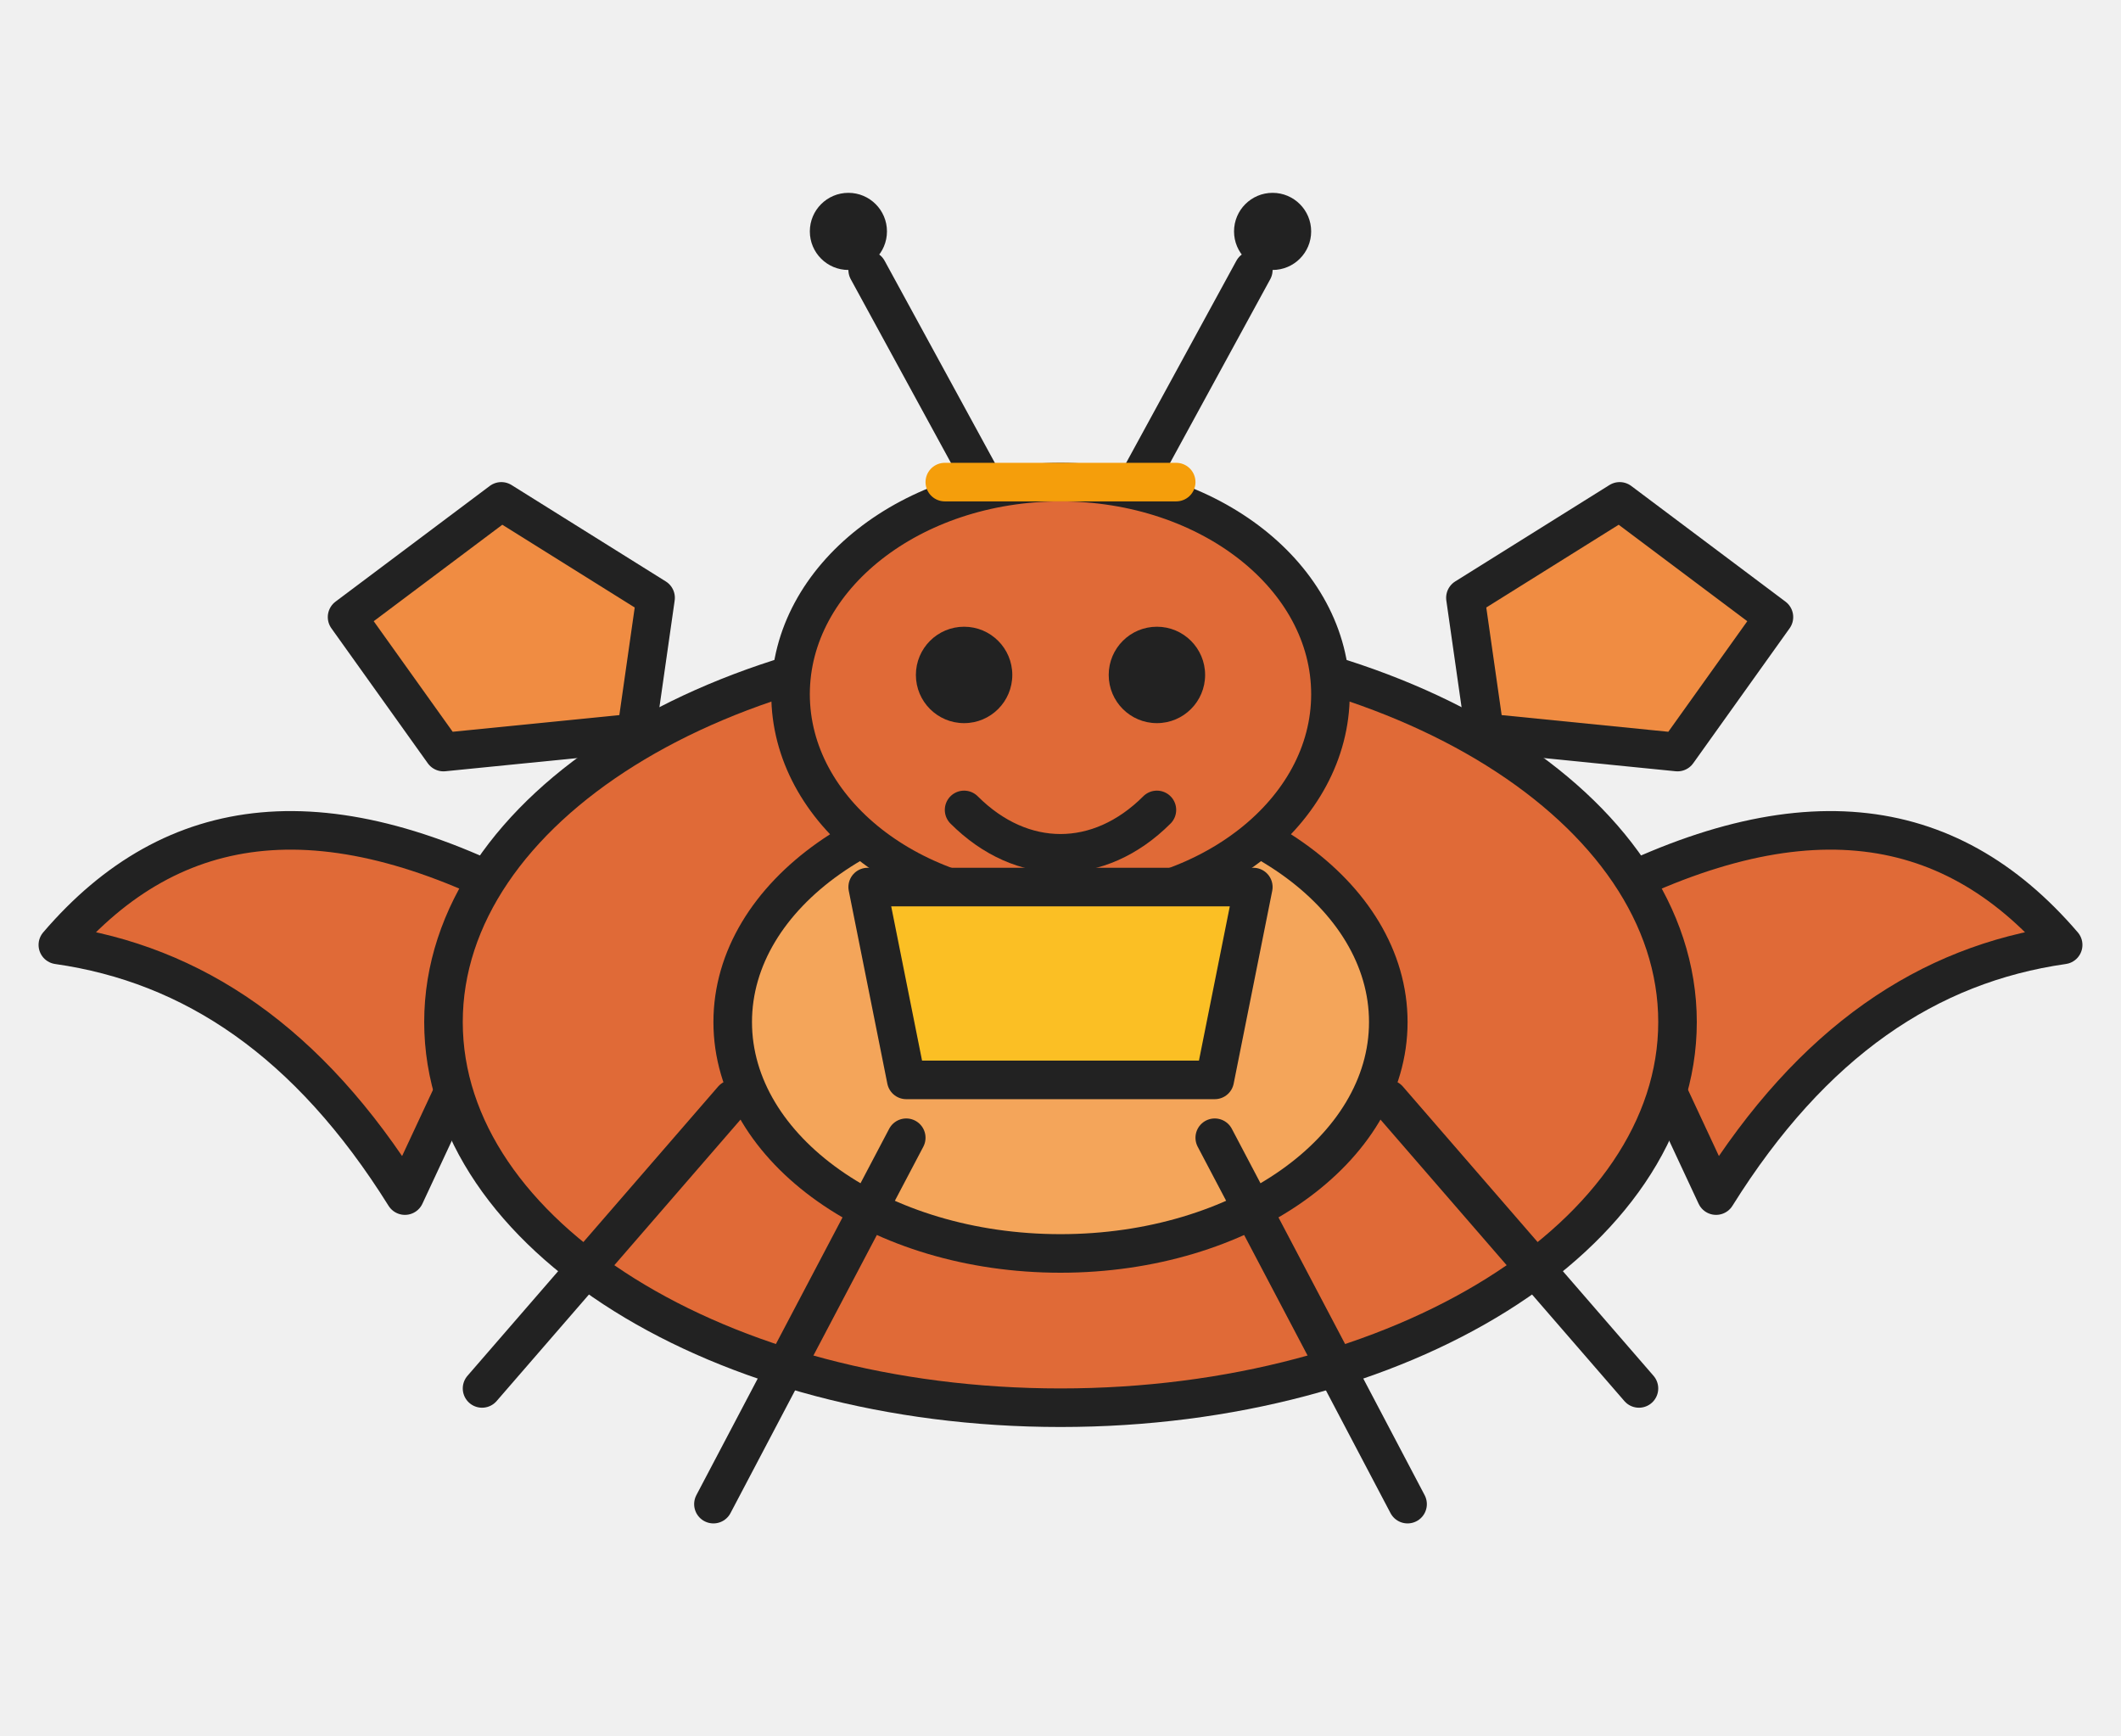
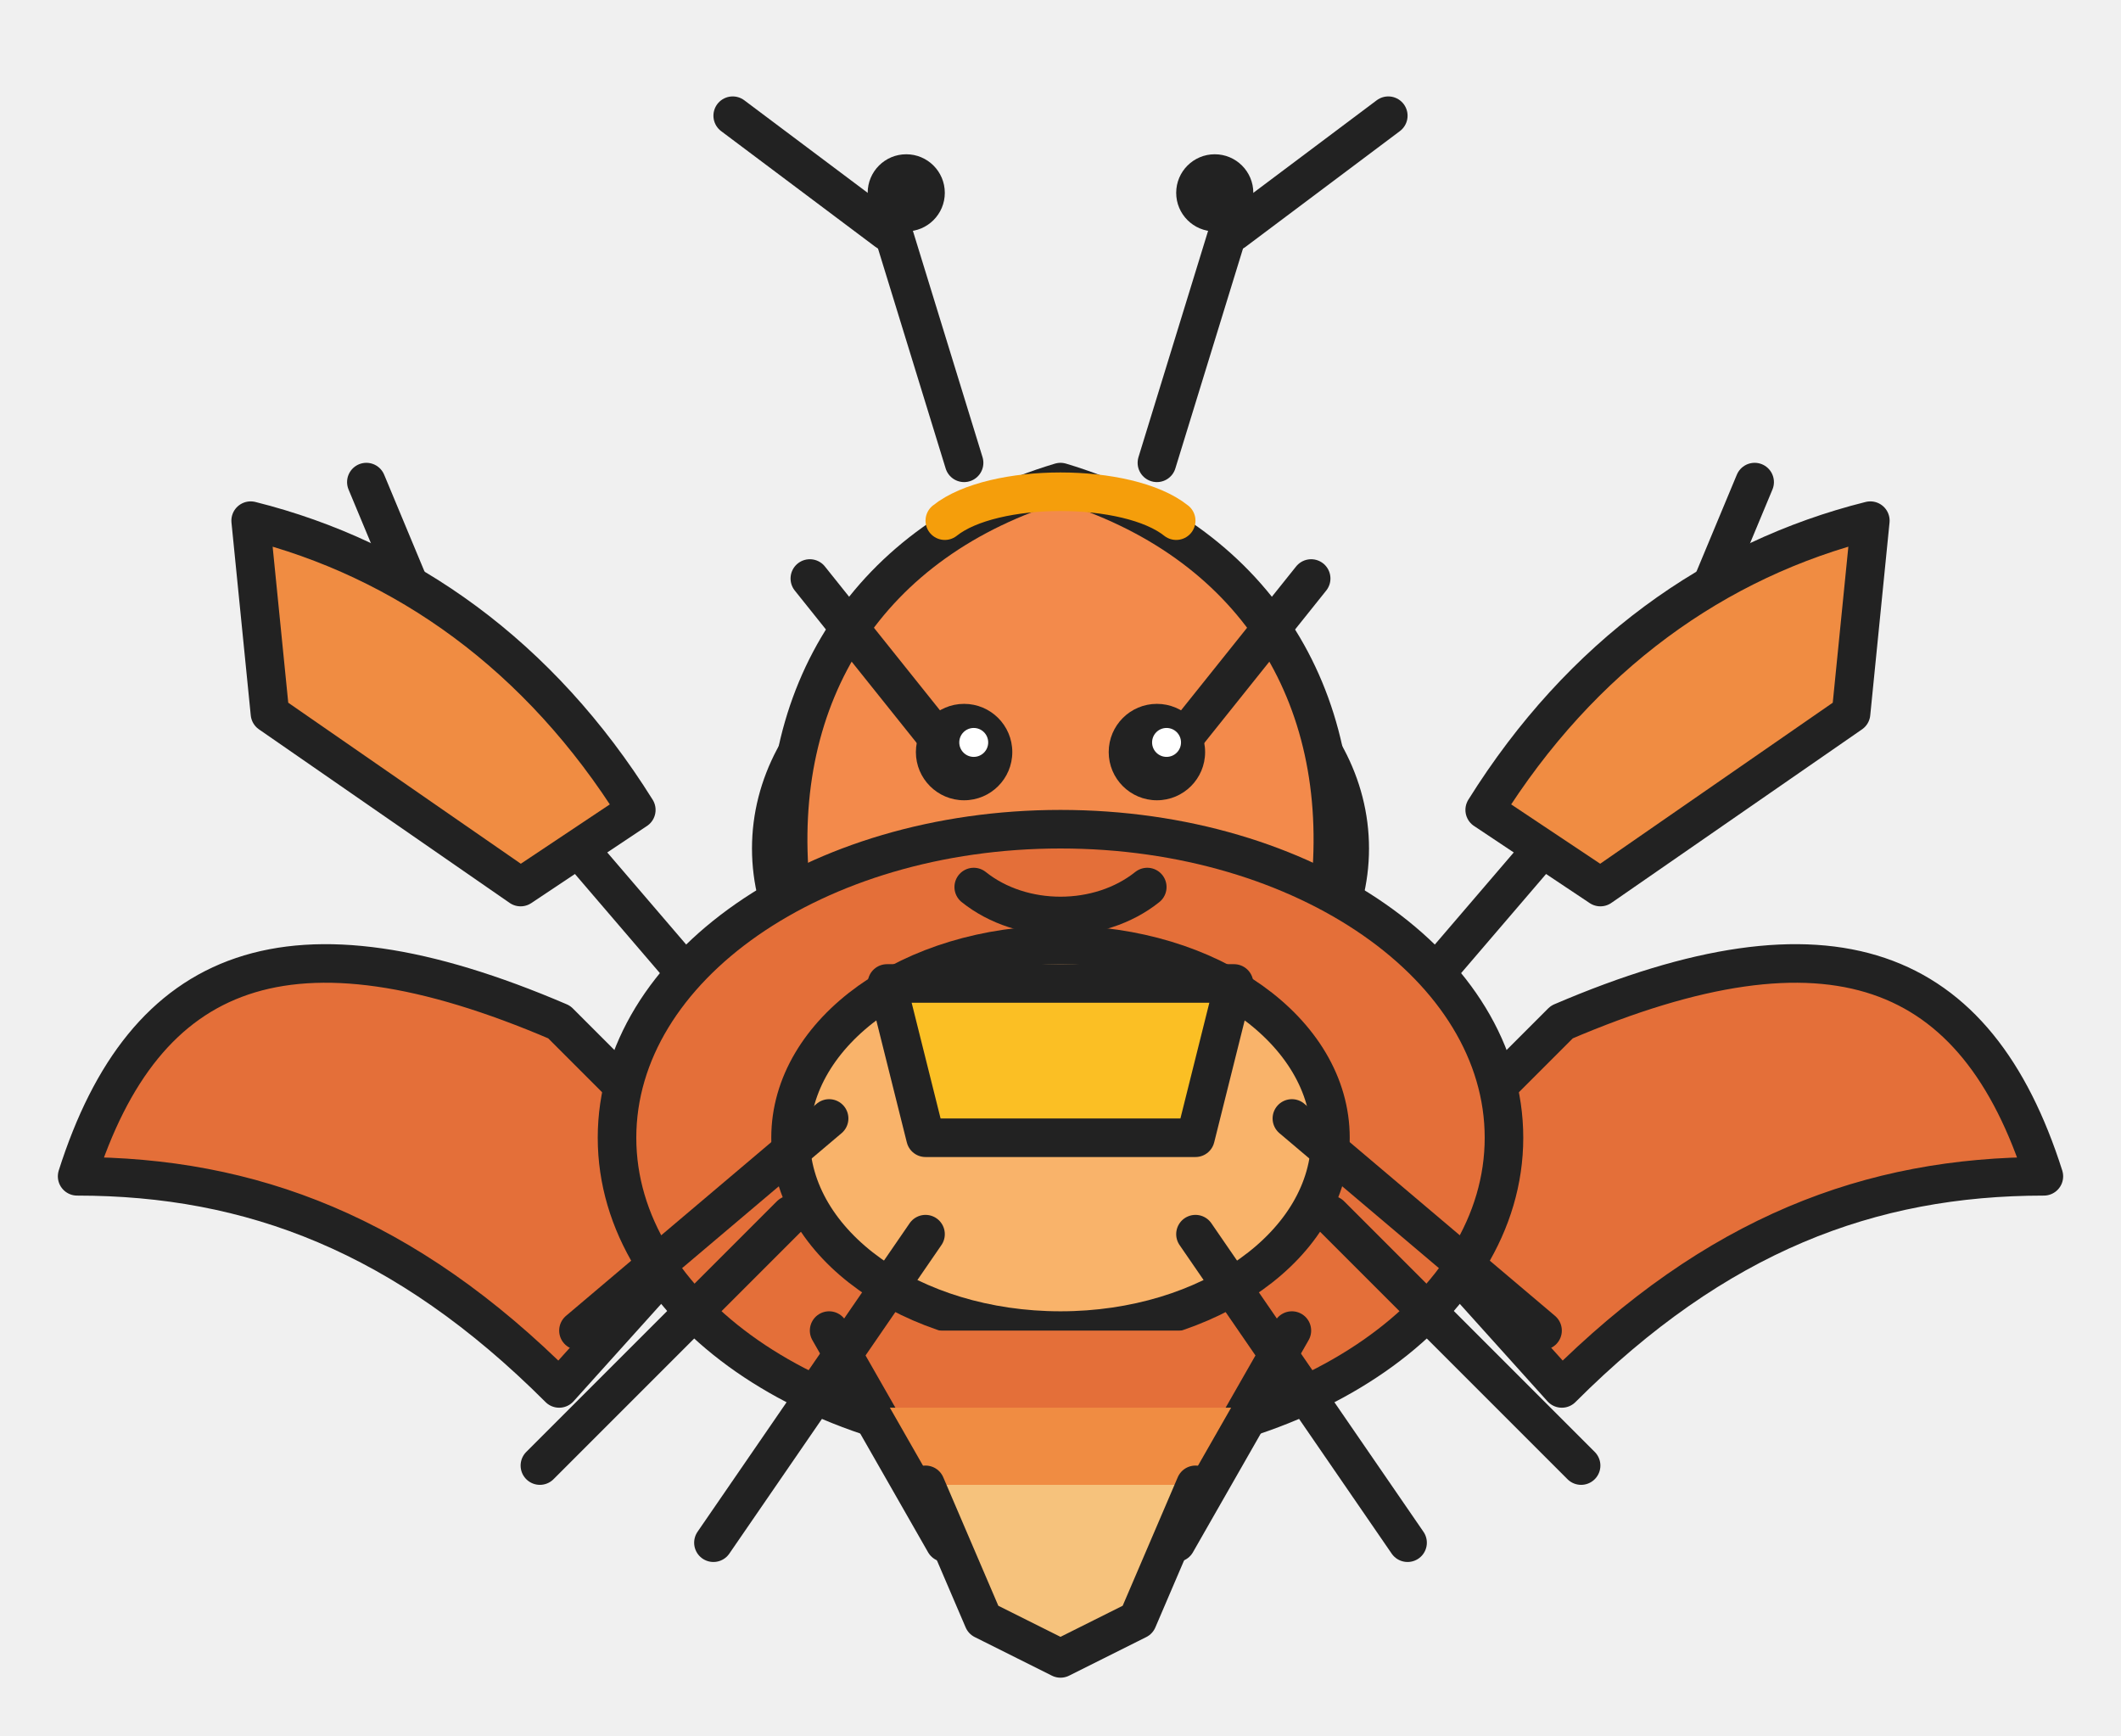
<svg xmlns="http://www.w3.org/2000/svg" width="220" height="180" viewBox="0 0 220 180" fill="none">
  <g stroke="#222222" stroke-width="4" stroke-linecap="round" stroke-linejoin="round">
-     <path d="M56 94C34 82 18 84 6 98C20 100 32 108 42 124L56 94Z" fill="#E06A37" />
-     <path d="M164 94C186 82 202 84 214 98C200 100 188 108 178 124L164 94Z" fill="#E06A37" />
-     <ellipse cx="110" cy="106" rx="64" ry="40" fill="#E06A37" />
-     <ellipse cx="110" cy="106" rx="34" ry="24" fill="#F4A55A" />
-     <ellipse cx="110" cy="72" rx="28" ry="22" fill="#E06A37" />
-     <circle cx="100" cy="70" r="5" fill="#222222" stroke="none" />
-     <circle cx="120" cy="70" r="5" fill="#222222" stroke="none" />
-     <path d="M100 84C106 90 114 90 120 84" />
-     <path d="M102 50L90 28" />
-     <path d="M118 50L130 28" />
-     <circle cx="88" cy="24" r="4" fill="#222222" stroke="none" />
-     <circle cx="132" cy="24" r="4" fill="#222222" stroke="none" />
-     <path d="M76 114L50 144" />
-     <path d="M94 118L74 156" />
-     <path d="M126 118L146 156" />
-     <path d="M144 114L170 144" />
-     <path d="M68 62L52 52L36 64L46 78L66 76L68 62Z" fill="#F08C42" />
-     <path d="M152 62L168 52L184 64L174 78L154 76L152 62Z" fill="#F08C42" />
-     <path d="M90 92H130L126 112H94L90 92Z" fill="#FBBF24" />
-     <path d="M98 50H122" stroke="#F59E0B" />
+     <path d="M58 106C30 94 15 100 8 122C26 122 42 128 58 144L76 124L58 106Z" fill="#E46F39" />
+     <path d="M162 106C190 94 205 100 212 122C194 122 178 128 162 144L144 124L162 106Z" fill="#E46F39" />
+     <path d="M72 102L48 74L38 50" />
+     <path d="M148 102L172 74L182 50" />
+     <path d="M54 92L28 74L26 54C42 58 56 68 66 84L54 92Z" fill="#F08C42" />
+     <path d="M166 92L192 74L194 54C178 58 164 68 154 84L166 92Z" fill="#F08C42" />
+     <ellipse cx="110" cy="88" rx="30" ry="24" fill="#E46F39" />
+     <path d="M82 92C80 72 90 56 110 50C130 56 140 72 138 92C126 102 118 108 110 112C102 108 94 102 82 92Z" fill="#F38A4B" />
+     <ellipse cx="110" cy="118" rx="46" ry="32" fill="#E46F39" />
+     <ellipse cx="110" cy="118" rx="28" ry="20" fill="#F9B36A" />
+     <path d="M86 138L94 152L110 158L126 152L134 138" fill="#E46F39" />
+     <path d="M90 146L98 160L110 166L122 160L130 146" fill="#F08C42" />
+     <path d="M96 154L102 168L110 172L118 168L124 154" fill="#F6C27C" />
+     <path d="M92 102H128L124 118H96L92 102Z" fill="#FBBF24" />
+     <path d="M98 54C103 50 117 50 122 54" stroke="#F59E0B" />
+     <path d="M100 48L92 22" />
+     <path d="M120 48L128 22" />
+     <path d="M92 24L76 12" />
+     <path d="M128 24L144 12" />
+     <circle cx="94" cy="20" r="4" fill="#222222" stroke="none" />
+     <circle cx="126" cy="20" r="4" fill="#222222" stroke="none" />
+     <path d="M100 80L84 60" />
+     <path d="M120 80L136 60" />
+     <circle cx="100" cy="78" r="5" fill="#222222" stroke="none" />
+     <circle cx="120" cy="78" r="5" fill="#222222" stroke="none" />
+     <circle cx="101" cy="77" r="1.5" fill="#FFFFFF" stroke="none" />
+     <circle cx="121" cy="77" r="1.5" fill="#FFFFFF" stroke="none" />
+     <path d="M101 92C106 96 114 96 119 92" />
+     <path d="M86 116L60 138" />
+     <path d="M82 126L56 152" />
+     <path d="M96 128L74 160" />
+     <path d="M134 116L160 138" />
+     <path d="M138 126L164 152" />
+     <path d="M124 128L146 160" />
  </g>
</svg>
